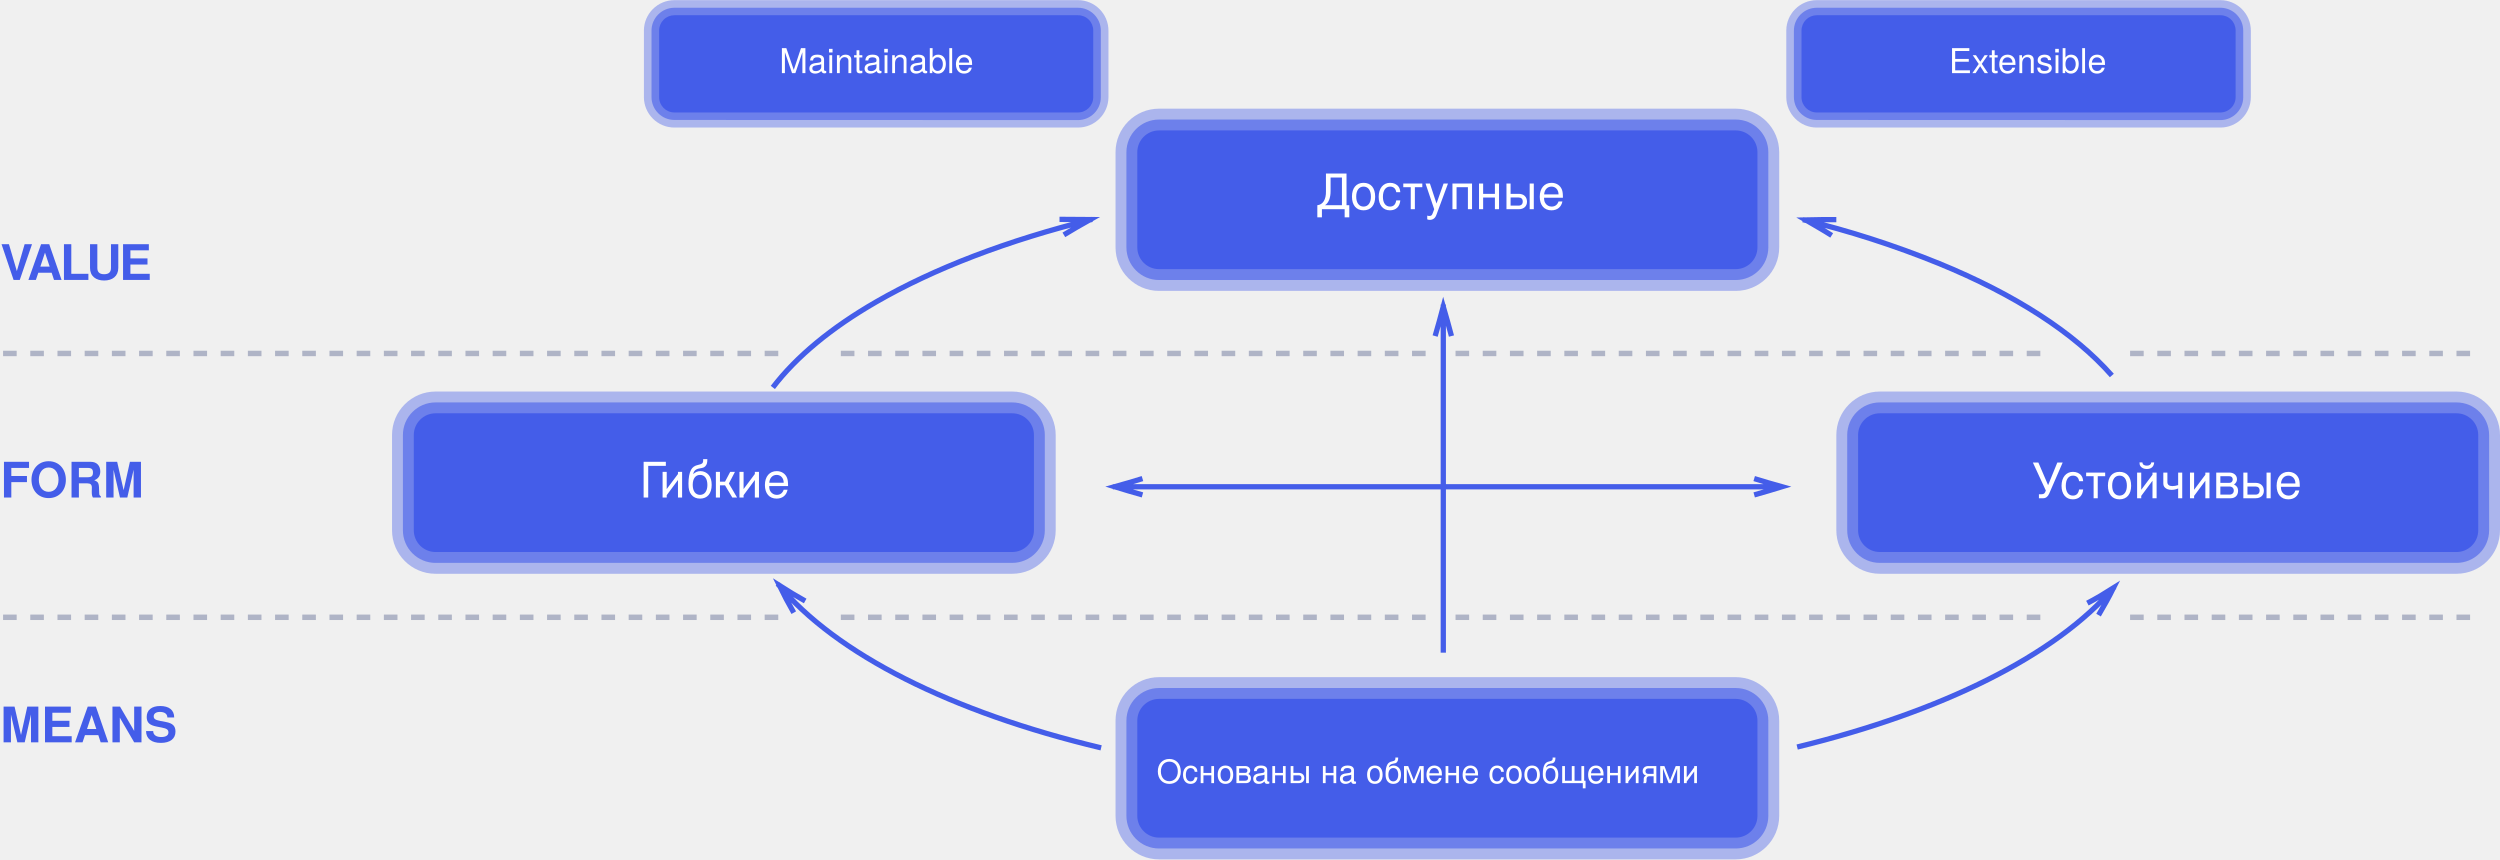
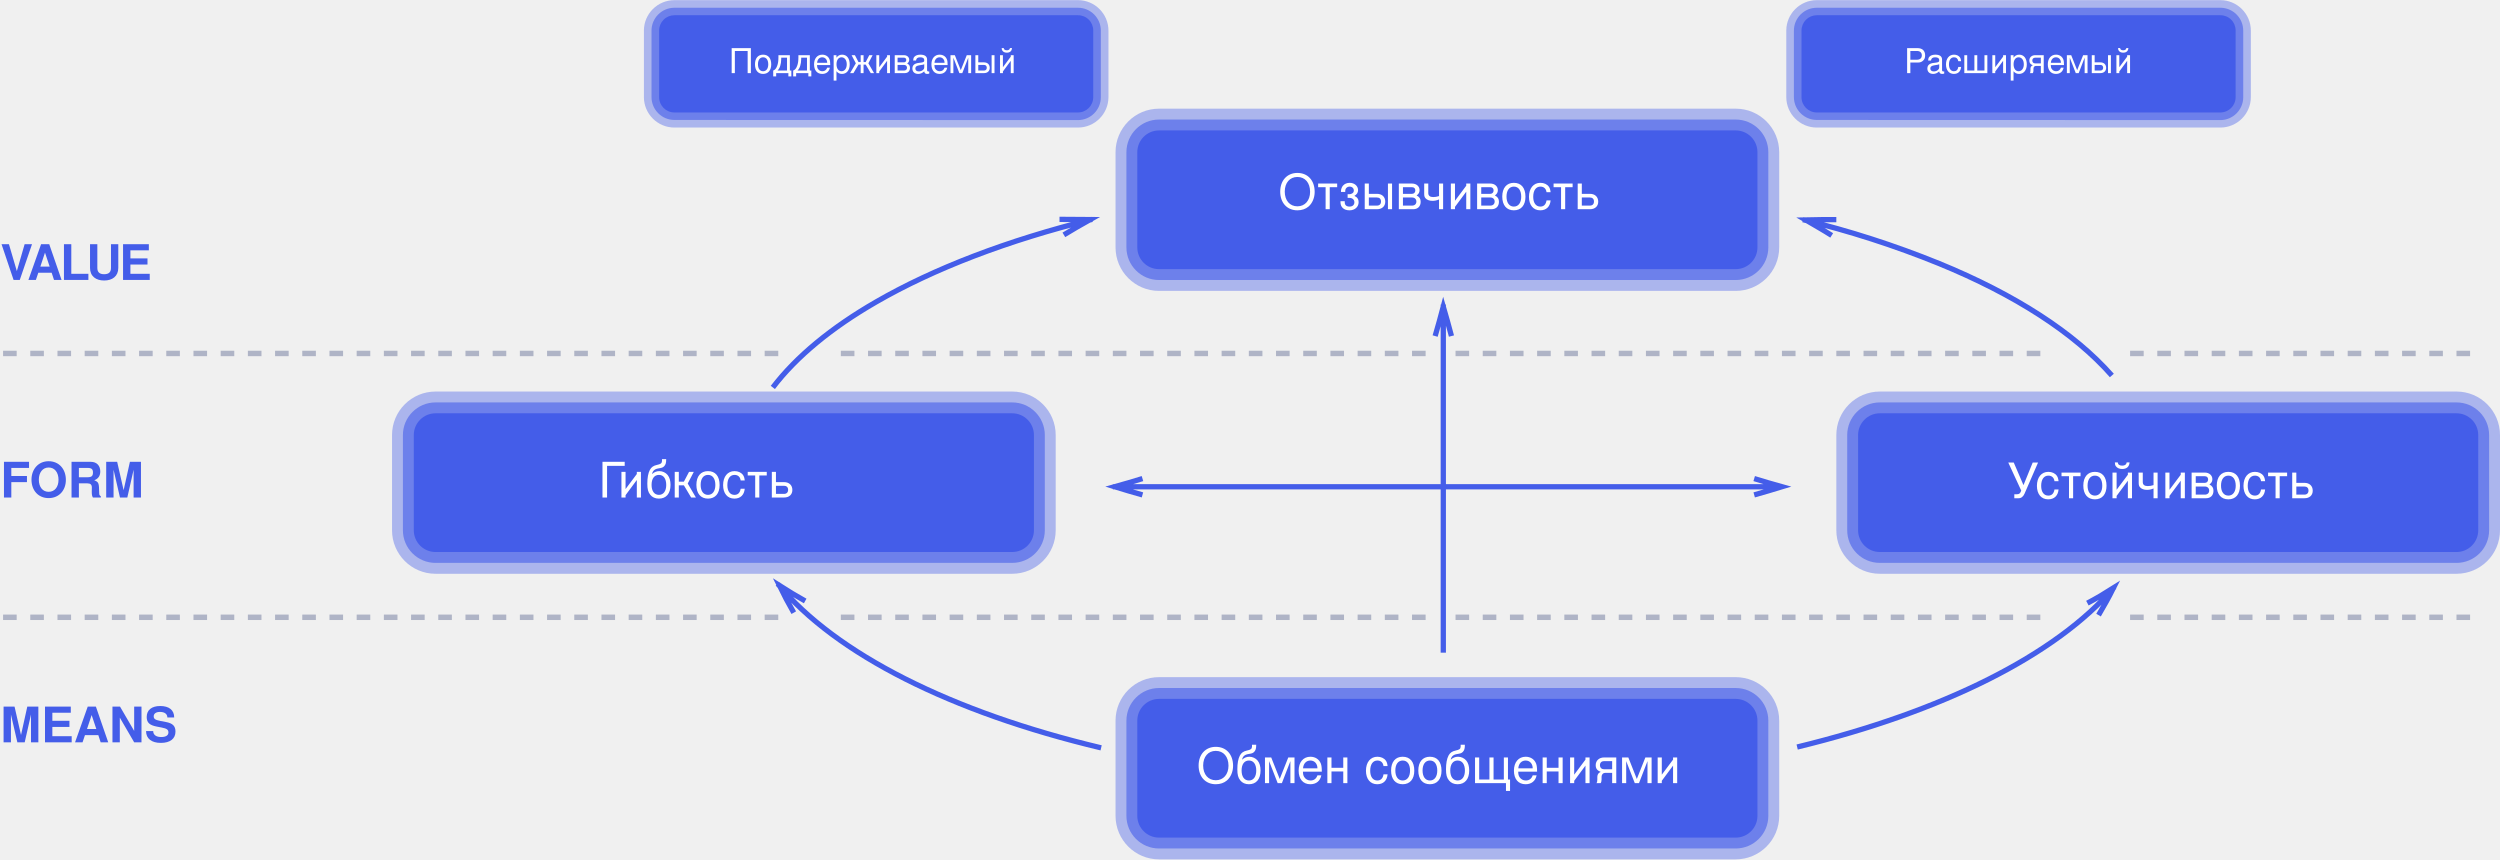
<svg xmlns="http://www.w3.org/2000/svg" id="Layer_1" data-name="Layer 1" viewBox="0 0 919.13 315.95">
  <g id="backlayer">
    <g>
      <line x1="1.13" y1="129.95" x2="286.13" y2="129.95" fill="none" stroke="#afb4c6" stroke-miterlimit="10" stroke-width="2" stroke-dasharray="5" />
      <line x1="309.13" y1="129.95" x2="528.13" y2="129.95" fill="none" stroke="#afb4c6" stroke-miterlimit="10" stroke-width="2" stroke-dasharray="5" />
      <line x1="535.13" y1="129.95" x2="752.13" y2="129.95" fill="none" stroke="#afb4c6" stroke-miterlimit="10" stroke-width="2" stroke-dasharray="5" />
      <line x1="783.13" y1="129.95" x2="909.13" y2="129.95" fill="none" stroke="#afb4c6" stroke-miterlimit="10" stroke-width="2" stroke-dasharray="5" />
    </g>
    <g>
      <line x1="1.13" y1="226.95" x2="286.13" y2="226.95" fill="none" stroke="#afb4c6" stroke-miterlimit="10" stroke-width="2" stroke-dasharray="5" />
      <line x1="309.13" y1="226.95" x2="526.13" y2="226.95" fill="none" stroke="#afb4c6" stroke-miterlimit="10" stroke-width="2" stroke-dasharray="5" />
      <line x1="535.13" y1="226.95" x2="752.13" y2="226.95" fill="none" stroke="#afb4c6" stroke-miterlimit="10" stroke-width="2" stroke-dasharray="5" />
      <line x1="783.13" y1="226.95" x2="909.13" y2="226.95" fill="none" stroke="#afb4c6" stroke-miterlimit="10" stroke-width="2" stroke-dasharray="5" />
    </g>
    <g>
      <text transform="translate(0.13 182.91)" font-size="18" fill="#445de9" font-family="HelveticaNeue-Bold, Helvetica Neue" font-weight="700" style="isolation: isolate">FORM</text>
      <text transform="translate(0.13 272.91)" font-size="18" fill="#445de9" font-family="HelveticaNeue-Bold, Helvetica Neue" font-weight="700" style="isolation: isolate">MEANS</text>
      <text transform="translate(0.13 102.91)" font-size="18" fill="#445de9" font-family="HelveticaNeue-Bold, Helvetica Neue" font-weight="700" letter-spacing="-0.05em" style="isolation: isolate">VALUE</text>
    </g>
  </g>
  <g id="arrows">
    <path d="M407.2,89.4c-31.1,7.7-58.2,18.1-79.5,30.4-16.3,9.4-29.2,20-37.9,31.4M395.2,89.4c3.9,0,7.3.1,11.2.1-3.4,1.9-6.3,3.6-9.6,5.6M291.6,223.4c21.3,25.8,63.9,47.2,118.9,60.3M297.5,234c-2-3.5-3.6-6.5-5.3-10,3.3,2.1,6.1,3.8,9.5,5.7m364.7,53.7c53.5-13,95.2-33.8,116.6-58.8m-5.8,10.3c2-3.4,3.7-6.4,5.5-10-3.3,2.1-6.2,3.8-9.6,5.6m9-83.7c-13.8-15.7-35.7-29.8-63.6-41.2a353.91,353.91,0,0,0-50-16.1m12.3,0c-3.9,0-7.3,0-11.3.1,3.4,2,6.3,3.6,9.6,5.7M536.3,120.7v128m-3-116.4c1.1-3.8,2-7,3-10.8,1.1,3.8,2,7,3,10.8M414.8,187.7h246m-235.1,3c-3.6-1-6.6-1.9-10.2-3,3.6-1,6.6-1.9,10.2-3m224.9,6c3.6-1,6.6-1.9,10.2-3-3.6-1-6.6-1.9-10.2-3" transform="translate(-5.67 -8.75)" fill="none" stroke="#445de9" stroke-miterlimit="10" stroke-width="1.94" />
  </g>
  <g id="traits">
    <g>
      <g>
        <path d="M431.8,115.7a16,16,0,0,1-16-16v-35a16,16,0,0,1,16-16h212a16,16,0,0,1,16,16v35a16,16,0,0,1-16,16Z" transform="translate(-5.67 -8.75)" fill="#445de9" opacity="0.4" style="isolation: isolate" />
        <path d="M431.8,111.7a12,12,0,0,1-12-12v-35a12,12,0,0,1,12-12h212a12,12,0,0,1,12,12v35a12,12,0,0,1-12,12Z" transform="translate(-5.67 -8.75)" fill="#445de9" opacity="0.6" style="isolation: isolate" />
        <path d="M643.8,56.7h-212a8,8,0,0,0-8,8v35a8,8,0,0,0,8,8h212a8,8,0,0,0,8-8v-35A8,8,0,0,0,643.8,56.7Z" transform="translate(-5.67 -8.75)" fill="#445de9" />
-         <text transform="translate(484.13 76.92)" font-size="18" fill="#fff" font-family="HelveticaNeue, Helvetica Neue" style="isolation: isolate">Доступные</text>
+         <text transform="translate(470 76.92)" font-size="18" fill="#fff" font-family="HelveticaNeue, Helvetica Neue" style="isolation: isolate">Отзывчивость</text>
      </g>
      <g>
        <path d="M253.6,55.65a11.23,11.23,0,0,1-11.2-11.2V20a11.23,11.23,0,0,1,11.2-11.2H402A11.23,11.23,0,0,1,413.2,20v24.5A11.23,11.23,0,0,1,402,55.65Z" transform="translate(-5.67 -8.75)" fill="#445de9" opacity="0.4" style="isolation: isolate" />
        <path d="M253.6,52.85a8.42,8.42,0,0,1-8.4-8.4V20a8.42,8.42,0,0,1,8.4-8.4H402a8.42,8.42,0,0,1,8.4,8.4v24.5a8.42,8.42,0,0,1-8.4,8.4Z" transform="translate(-5.67 -8.75)" fill="#445de9" opacity="0.6" style="isolation: isolate" />
        <path d="M402,14.35H253.6A5.62,5.62,0,0,0,248,20v24.5a5.62,5.62,0,0,0,5.6,5.6H402a5.62,5.62,0,0,0,5.6-5.6V20A5.57,5.57,0,0,0,402,14.35Z" transform="translate(-5.67 -8.75)" fill="#445de9" />
-         <text transform="translate(286.53 26.88)" font-size="12.6" fill="#fff" font-family="HelveticaNeue, Helvetica Neue" style="isolation: isolate">Maintainable</text>
+         <text transform="translate(268 26.88)" font-size="12.6" fill="#fff" font-family="HelveticaNeue, Helvetica Neue" style="isolation: isolate">Поддерживаемый</text>
      </g>
      <g>
        <path d="M673.6,55.65a11.23,11.23,0,0,1-11.2-11.2V20a11.23,11.23,0,0,1,11.2-11.2H822A11.23,11.23,0,0,1,833.2,20v24.5A11.23,11.23,0,0,1,822,55.65Z" transform="translate(-5.67 -8.75)" fill="#445de9" opacity="0.4" style="isolation: isolate" />
        <path d="M673.6,52.85a8.42,8.42,0,0,1-8.4-8.4V20a8.42,8.42,0,0,1,8.4-8.4H822a8.42,8.42,0,0,1,8.4,8.4v24.5a8.42,8.42,0,0,1-8.4,8.4Z" transform="translate(-5.67 -8.75)" fill="#445de9" opacity="0.6" style="isolation: isolate" />
        <path d="M822,14.35H673.6A5.62,5.62,0,0,0,668,20v24.5a5.62,5.62,0,0,0,5.6,5.6H822a5.62,5.62,0,0,0,5.6-5.6V20A5.57,5.57,0,0,0,822,14.35Z" transform="translate(-5.67 -8.75)" fill="#445de9" />
-         <text transform="translate(716.53 26.88)" font-size="12.6" fill="#fff" font-family="HelveticaNeue, Helvetica Neue" style="isolation: isolate">Extensible</text>
+         <text transform="translate(700 26.88)" font-size="12.6" fill="#fff" font-family="HelveticaNeue, Helvetica Neue" style="isolation: isolate">Расширяемый</text>
      </g>
      <g>
        <path d="M696.8,219.7a16,16,0,0,1-16-16v-35a16,16,0,0,1,16-16h212a16,16,0,0,1,16,16v35a16,16,0,0,1-16,16Z" transform="translate(-5.67 -8.75)" fill="#445de9" opacity="0.4" style="isolation: isolate" />
        <path d="M696.8,215.7a12,12,0,0,1-12-12v-35a12,12,0,0,1,12-12h212a12,12,0,0,1,12,12v35a12,12,0,0,1-12,12Z" transform="translate(-5.67 -8.75)" fill="#445de9" opacity="0.6" style="isolation: isolate" />
        <path d="M908.8,160.7h-212a8,8,0,0,0-8,8v35a8,8,0,0,0,8,8h212a8,8,0,0,0,8-8v-35A8,8,0,0,0,908.8,160.7Z" transform="translate(-5.67 -8.75)" fill="#445de9" />
-         <text transform="translate(747.05 183.18)" font-size="18" fill="#fff" font-family="HelveticaNeue-Medium, Helvetica Neue" style="isolation: isolate">Устойчивые</text>
+         <text transform="translate(738 183.18)" font-size="18" fill="#fff" font-family="HelveticaNeue-Medium, Helvetica Neue" style="isolation: isolate">Устойчивость</text>
      </g>
      <g>
        <path d="M431.8,324.7a16,16,0,0,1-16-16v-35a16,16,0,0,1,16-16h212a16,16,0,0,1,16,16v35a16,16,0,0,1-16,16Z" transform="translate(-5.67 -8.75)" fill="#445de9" opacity="0.4" style="isolation: isolate" />
        <path d="M431.8,320.7a12,12,0,0,1-12-12v-35a12,12,0,0,1,12-12h212a12,12,0,0,1,12,12v35a12,12,0,0,1-12,12Z" transform="translate(-5.67 -8.75)" fill="#445de9" opacity="0.6" style="isolation: isolate" />
        <path d="M643.8,265.7h-212a8,8,0,0,0-8,8v35a8,8,0,0,0,8,8h212a8,8,0,0,0,8-8v-35A8,8,0,0,0,643.8,265.7Z" transform="translate(-5.67 -8.75)" fill="#445de9" />
-         <text transform="translate(425.24 287.92)" font-size="12" fill="#fff" font-family="HelveticaNeue-Medium, Helvetica Neue" style="isolation: isolate">Основаны на обмене сообщениями</text>
+         <text transform="translate(440 287.92)" font-size="18" fill="#fff" font-family="HelveticaNeue-Medium, Helvetica Neue" style="isolation: isolate">Обмен сообщениями</text>
      </g>
      <g>
        <path d="M165.8,219.7a16,16,0,0,1-16-16v-35a16,16,0,0,1,16-16h212a16,16,0,0,1,16,16v35a16,16,0,0,1-16,16Z" transform="translate(-5.67 -8.75)" fill="#445de9" opacity="0.4" style="isolation: isolate" />
        <path d="M165.8,215.7a12,12,0,0,1-12-12v-35a12,12,0,0,1,12-12h212a12,12,0,0,1,12,12v35a12,12,0,0,1-12,12Z" transform="translate(-5.67 -8.75)" fill="#445de9" opacity="0.6" style="isolation: isolate" />
        <path d="M377.8,160.7h-212a8,8,0,0,0-8,8v35a8,8,0,0,0,8,8h212a8,8,0,0,0,8-8v-35A8,8,0,0,0,377.8,160.7Z" transform="translate(-5.67 -8.75)" fill="#445de9" />
-         <text transform="translate(235.13 182.91)" font-size="18" fill="#fff" font-family="HelveticaNeue-Medium, Helvetica Neue" style="isolation: isolate">Гибкие</text>
+         <text transform="translate(220 182.91)" font-size="18" fill="#fff" font-family="HelveticaNeue-Medium, Helvetica Neue" style="isolation: isolate">Гибкость</text>
      </g>
    </g>
  </g>
</svg>
